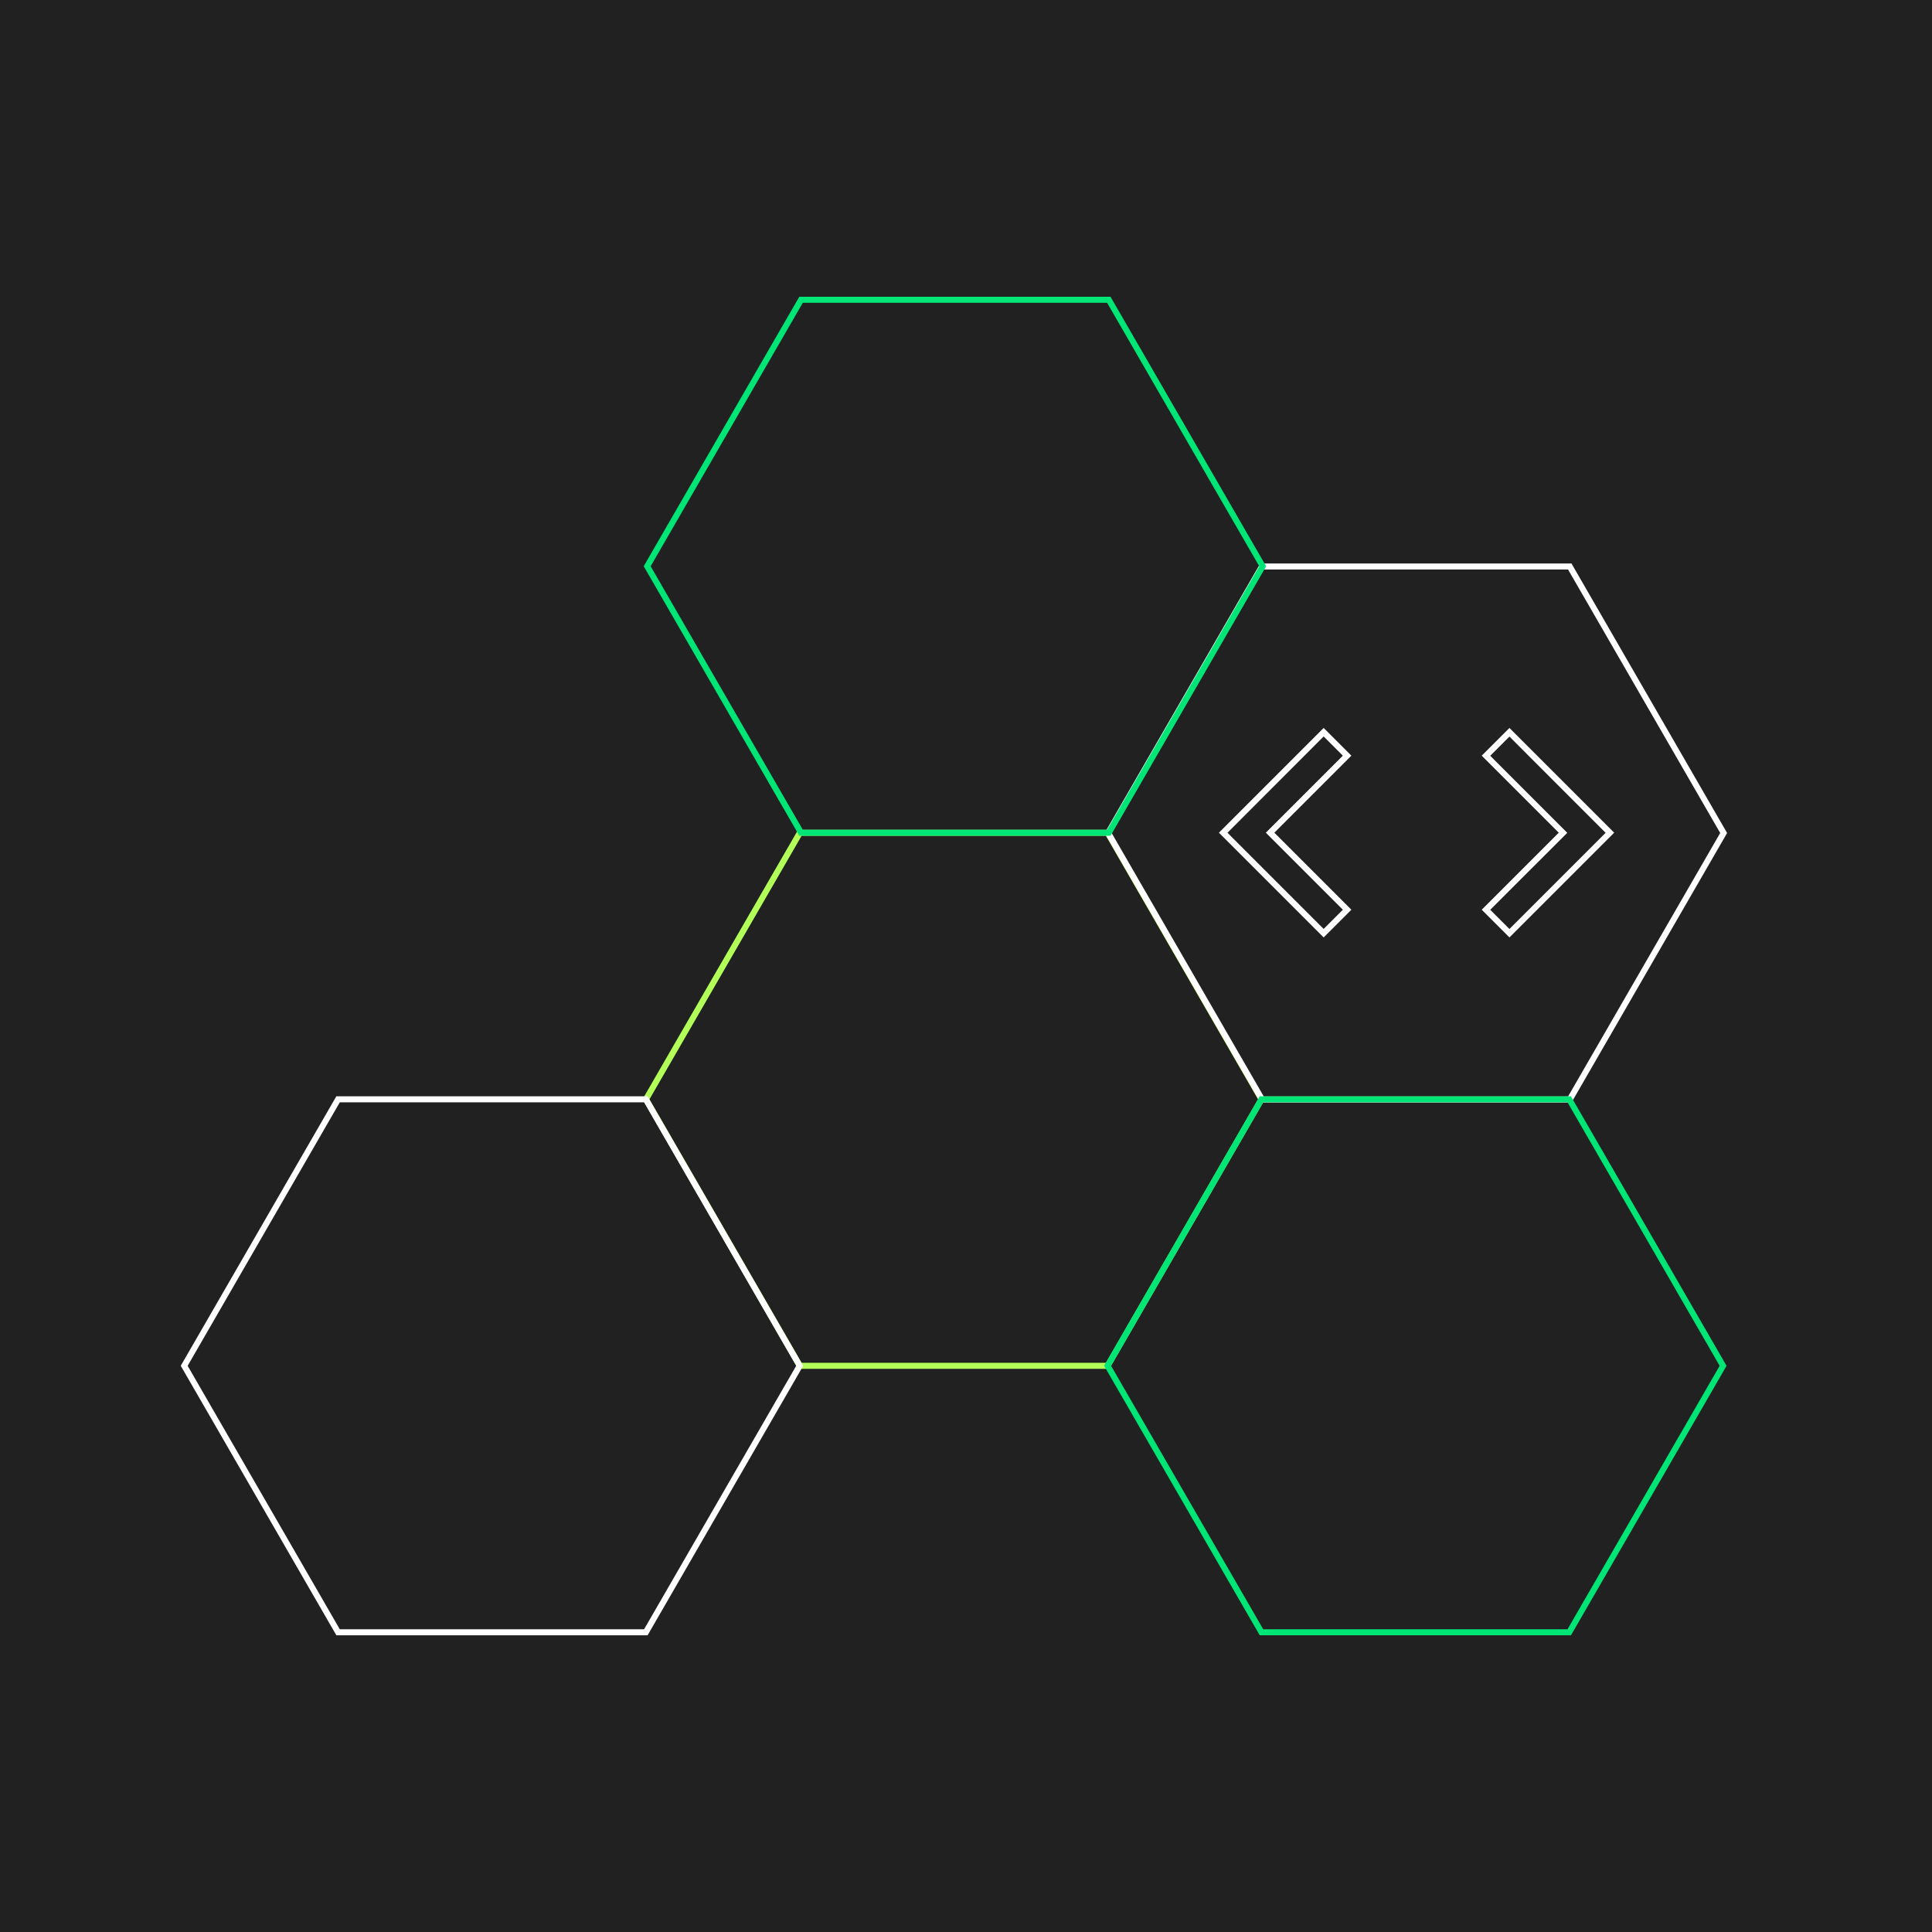
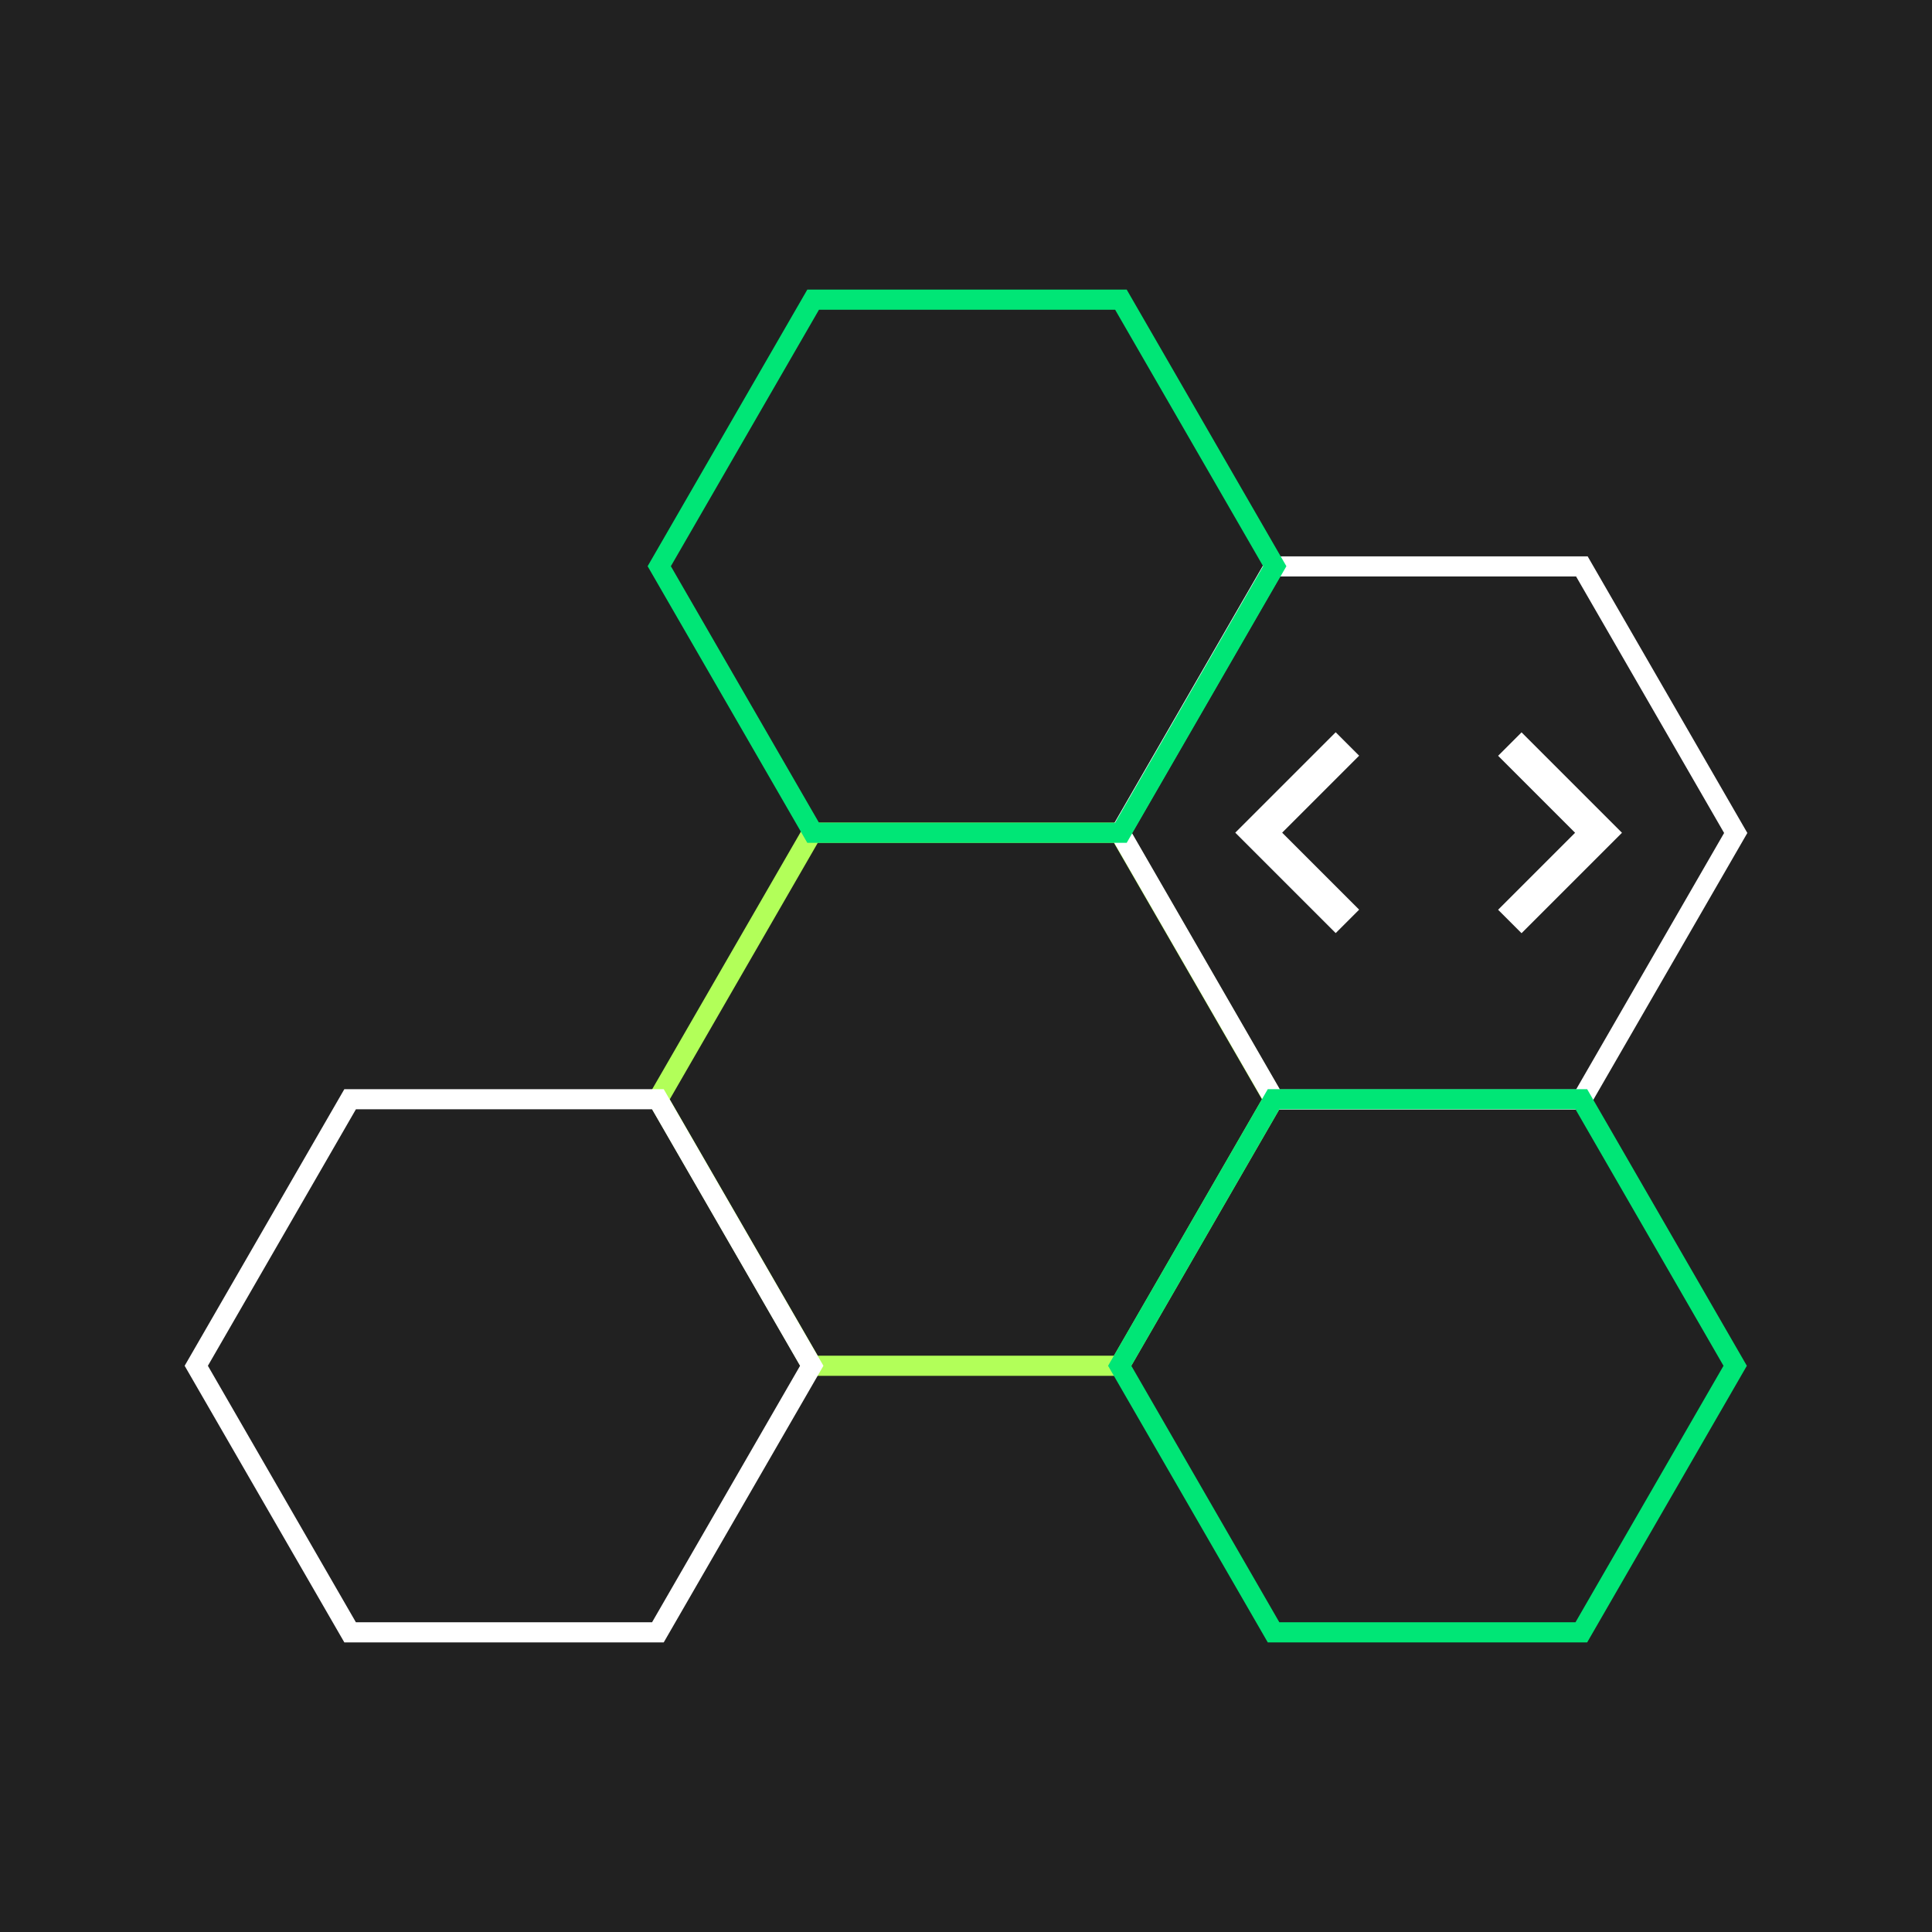
- <svg xmlns="http://www.w3.org/2000/svg" width="320" height="320" viewBox="0 0 320 320">
-   <path fill="#212121" d="M0 0h320v320H0z" />
-   <path fill="#FFF" d="M219.24 155.27l-17.35-17.35 17.35-17.35 4.59 4.59-12.76 12.76 12.76 12.76-4.59 4.59zm-15.93-17.34l15.93 15.93 3.18-3.18-12.76-12.76 12.76-12.76-3.18-3.18-15.93 15.95zm46.7 17.34l-4.59-4.59 12.76-12.76-12.76-12.76 4.59-4.59 17.35 17.35-17.35 17.35zm-3.18-4.58l3.18 3.18 15.93-15.93L250.01 122l-3.18 3.18 12.76 12.76-12.76 12.75z" />
-   <path fill="#B2FF59" d="M183.74 226.72h-51.55l-.14-.25-25.63-44.39.14-.25 25.63-44.39h51.55l.14.25 25.63 44.39-.14.25-25.63 44.39zm-50.97-1h50.4l25.2-43.64-25.2-43.64h-50.4l-25.2 43.64 25.2 43.64z" />
-   <path fill="#FFF" d="M107.26 270.86H55.71l-.14-.25-25.63-44.39.14-.25 25.63-44.39h51.55l.14.25 25.63 44.39-.14.25-25.63 44.39zm-50.98-1h50.4l25.2-43.64-25.2-43.64h-50.4l-25.2 43.64 25.2 43.64zm204.01-87.25h-51.55l-.14-.25-25.63-44.39.14-.25 25.63-44.39h51.55l.14.25 25.63 44.39-.14.25-25.63 44.39zm-50.97-1h50.4l25.2-43.64-25.2-43.64h-50.4l-25.2 43.64 25.2 43.64z" />
-   <path fill="#00E676" d="M183.94 138.43h-51.55l-.14-.25-25.63-44.39.14-.25 25.63-44.39h51.55l.14.25 25.63 44.39-.14.25-25.63 44.39zm-50.97-1h50.4l25.2-43.64-25.2-43.64h-50.4l-25.2 43.64 25.2 43.64zM260.2 270.86h-51.55l-.14-.25-25.63-44.39.14-.25 25.63-44.39h51.55l.14.25 25.63 44.39-.14.25-25.63 44.39zm-50.97-1h50.4l25.2-43.64-25.2-43.64h-50.4l-25.2 43.64 25.2 43.64z" />
+ <svg xmlns="http://www.w3.org/2000/svg" width="192" height="192" viewBox="0 0 192 192">
+   <path fill="#212121" d="M0 0h192v192H0z" />
+   <path fill="#FFF" d="M132.74 72.77l-9.98 9.98 9.98 9.98 2.33-2.33-7.65-7.65 7.65-7.65-2.33-2.33zm18.47 19.97l9.98-9.98-9.98-9.98-2.33 2.33 7.65 7.65-7.65 7.65 2.33 2.33z" />
+   <path fill="#B2FF59" d="M111.85 136.73H80.11l-15.87-27.49 15.87-27.49h31.74l15.87 27.49-15.87 27.49zm-30.58-2h29.43l14.71-25.49-14.71-25.48H81.27l-14.71 25.49 14.71 25.48z" />
+   <path fill="#FFF" d="M65.96 163.22H34.22l-15.87-27.49 15.87-27.49h31.74l15.87 27.49-15.87 27.49zm-30.59-2H64.8l14.71-25.49-14.71-25.49H35.37l-14.71 25.49 14.71 25.49zm122.41-50.95h-31.74l-15.87-27.49 15.87-27.49h31.74l15.87 27.49-15.87 27.49zm-30.58-2h29.43l14.71-25.49-14.71-25.49H127.2l-14.71 25.49 14.71 25.49z" />
+   <path fill="#00E676" d="M111.97 83.76H80.23L64.36 56.27l15.87-27.49h31.74l15.87 27.49-15.87 27.49zm-30.58-2h29.43l14.71-25.49-14.71-25.49H81.39L66.67 56.27l14.72 25.49zm76.34 81.46h-31.74l-15.87-27.49 15.87-27.49h31.74l15.87 27.49-15.87 27.49zm-30.59-2h29.43l14.71-25.49-14.71-25.49h-29.43l-14.71 25.49 14.71 25.49z" />
</svg>
